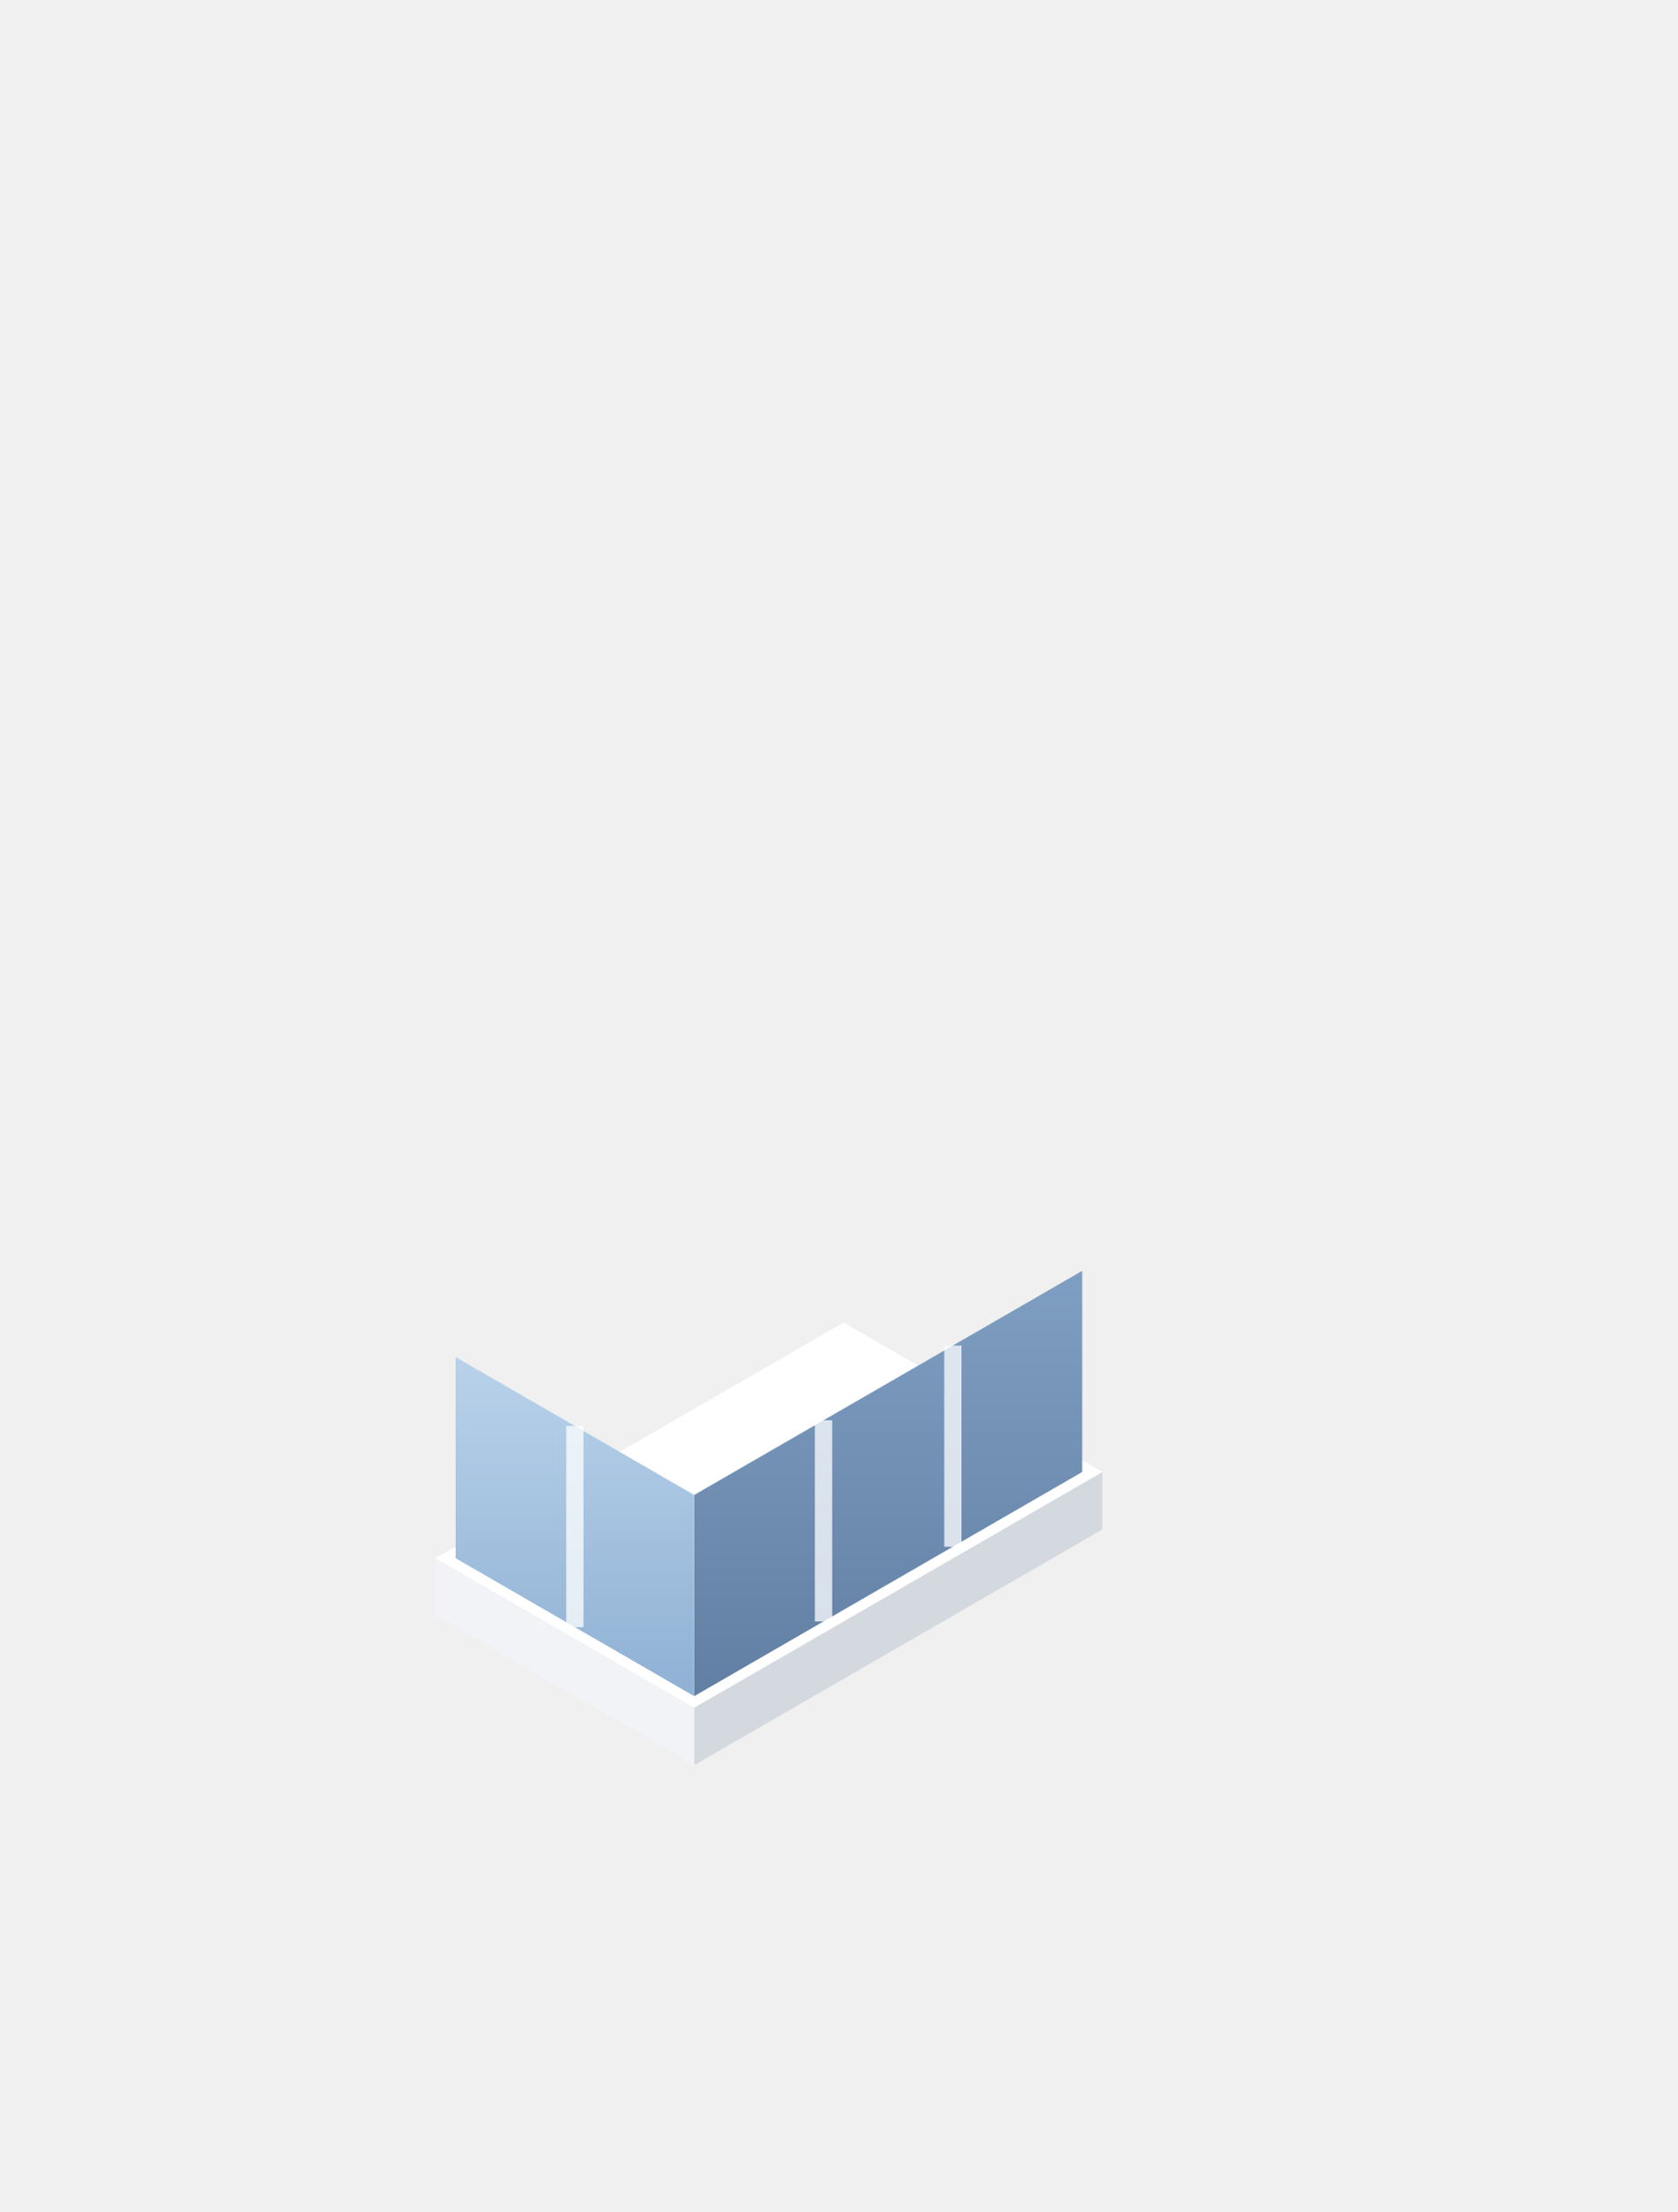
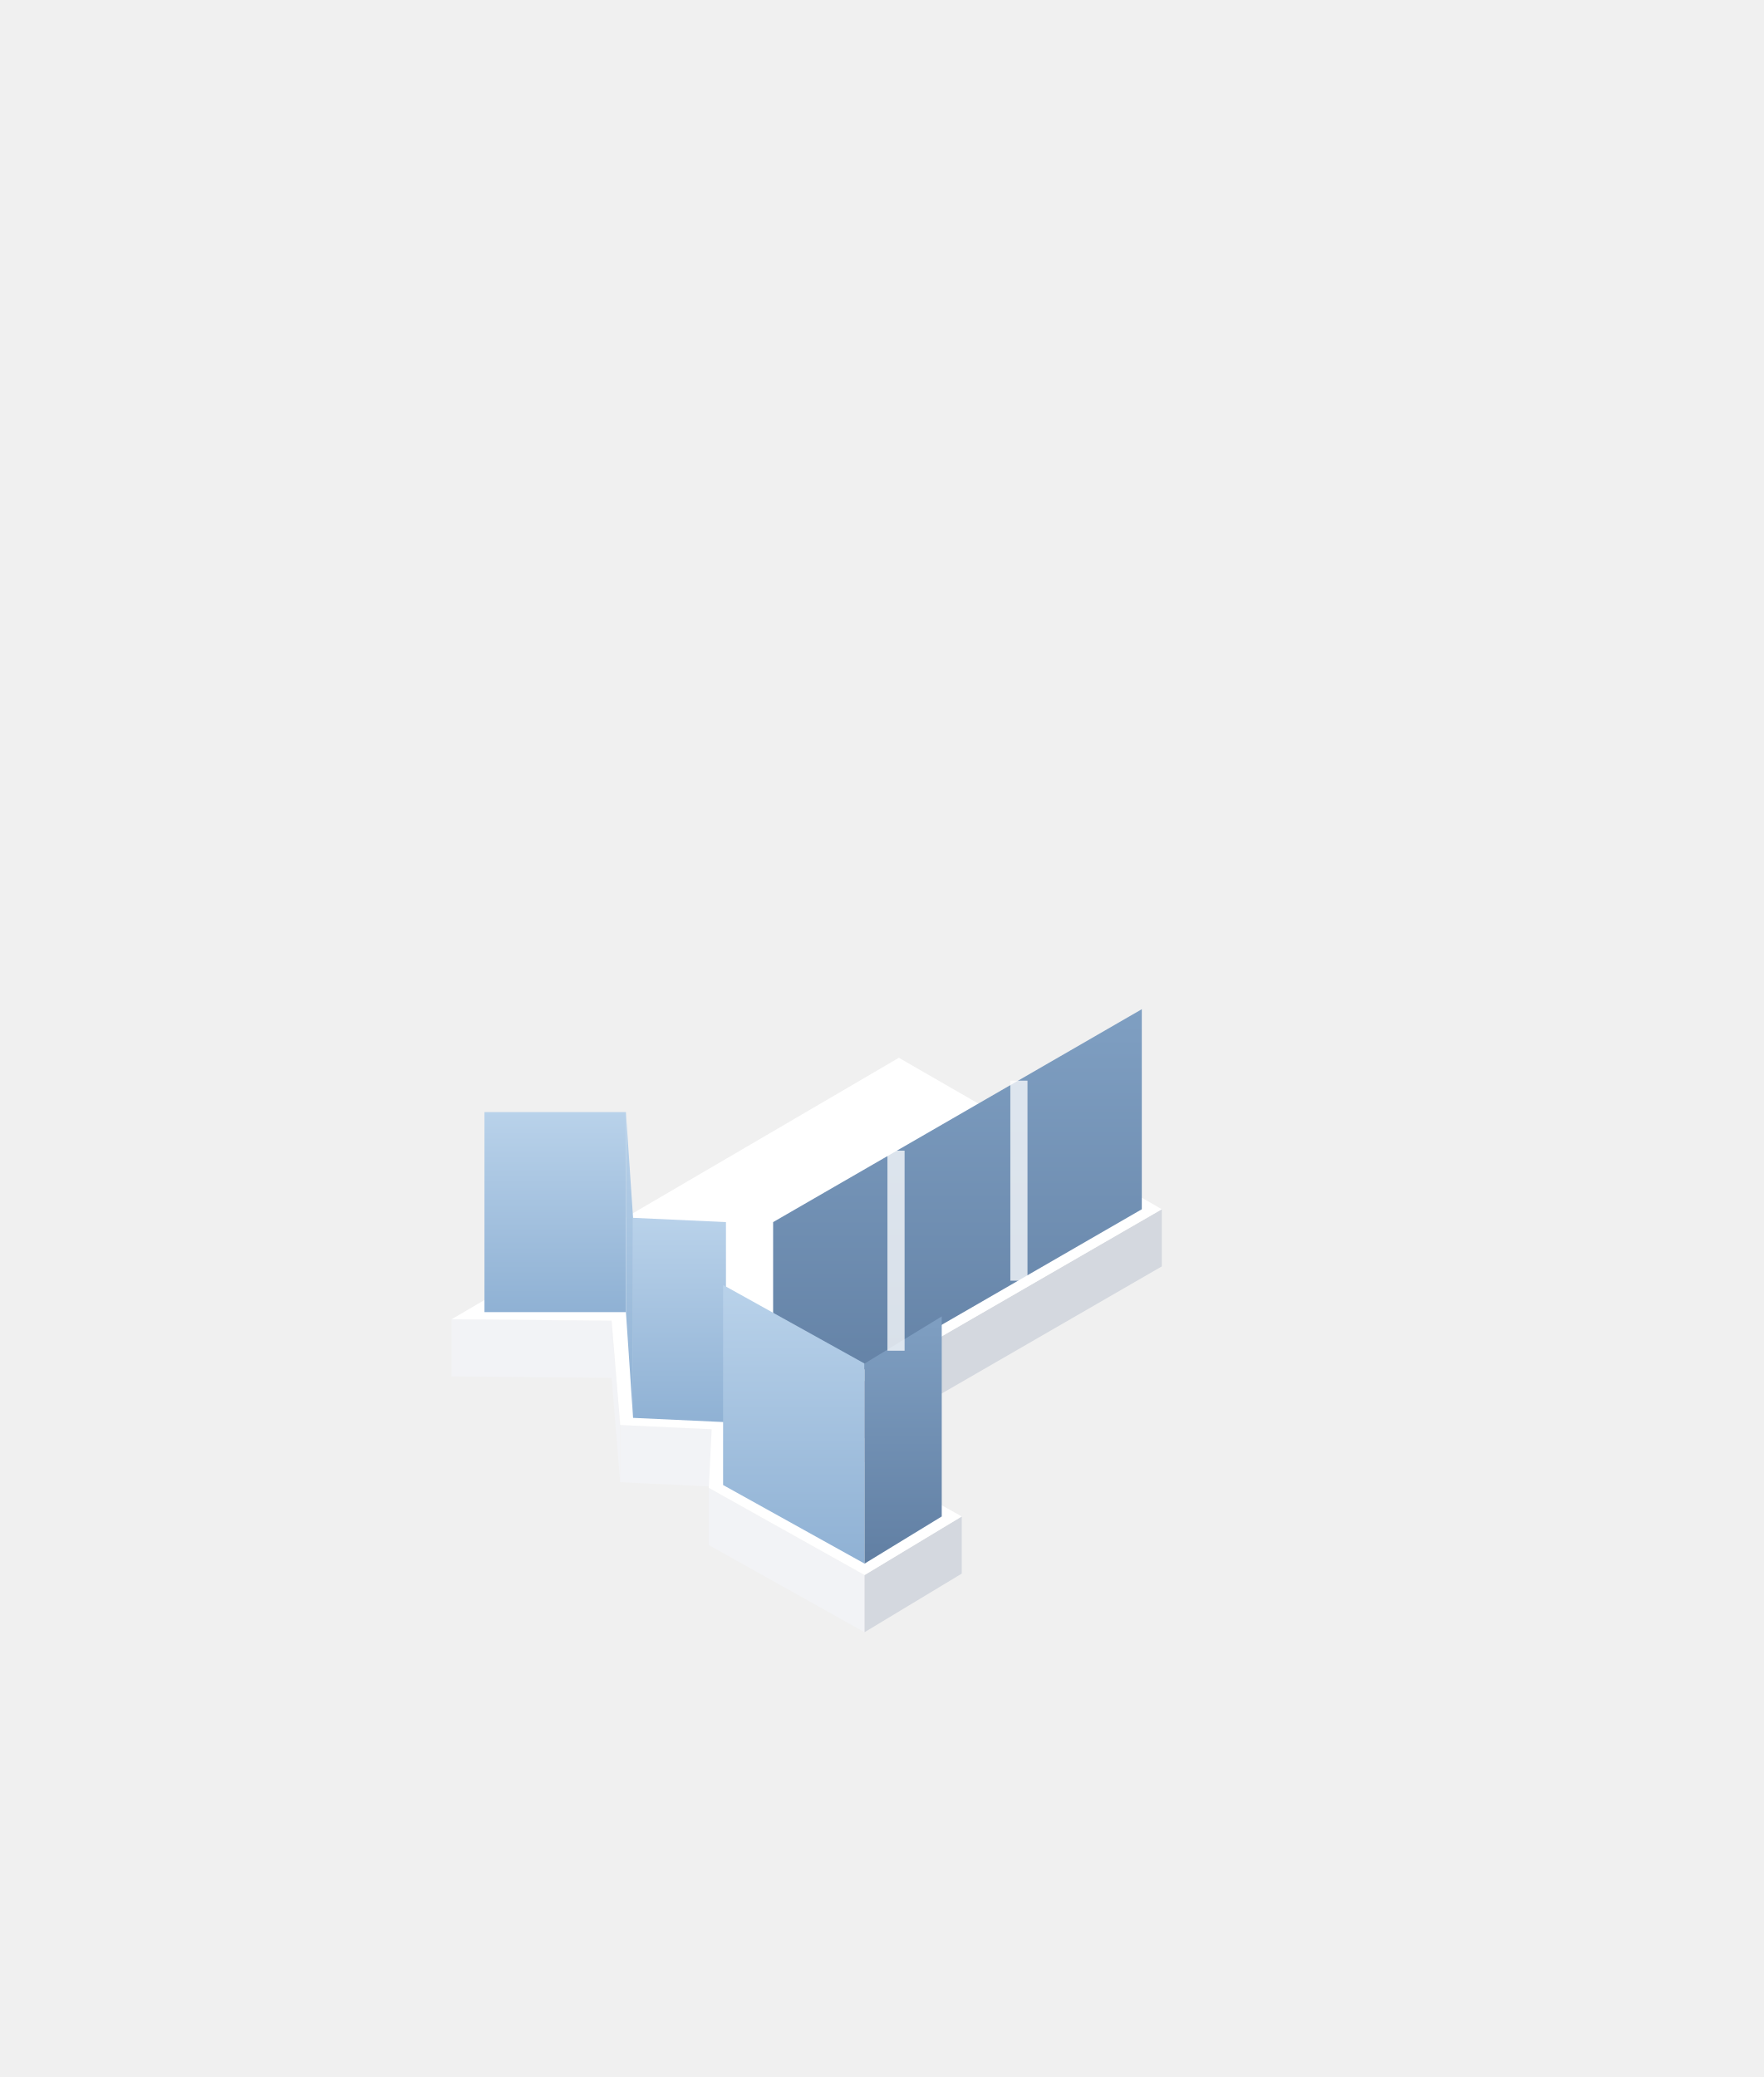
- <svg xmlns="http://www.w3.org/2000/svg" viewBox="70 -73.5 116.7 153.8" width="233.3" height="307.6">
+ <svg xmlns="http://www.w3.org/2000/svg" viewBox="66.1 -55.9 123.4 145.3" width="246.7" height="290.6">
  <defs>
    <linearGradient id="iso-glass-l" x1="0" y1="0" x2="0" y2="1">
      <stop offset="0" stop-color="#B9D2EA" />
      <stop offset="1" stop-color="#8FB1D4" />
    </linearGradient>
    <linearGradient id="iso-glass-r" x1="0" y1="0" x2="0" y2="1">
      <stop offset="0" stop-color="#7F9FC2" />
      <stop offset="1" stop-color="#617FA3" />
    </linearGradient>
  </defs>
-   <polygon points="146.7,32.9 118.3,49.3 118.3,45.3 146.7,28.9" fill="#D4D8DF" />
-   <polygon points="118.3,49.3 100.3,38.9 100.3,34.9 118.3,45.3" fill="#F2F3F6" />
-   <polygon points="128.7,18.5 146.7,28.9 118.3,45.3 100.3,34.9" fill="#FFFFFF" />
-   <polygon points="145.3,28.9 118.3,44.5 118.3,30.5 145.3,14.9" fill="url(#iso-glass-r)" />
-   <polygon points="118.3,44.5 101.7,34.9 101.7,20.9 118.3,30.5" fill="url(#iso-glass-l)" />
-   <path d="M136.3 34.1V20.1M127.3 39.3V25.3M110 39.7V25.7" stroke="#FFFFFF" stroke-width="1.2" opacity="0.75" />
+   <polygon points="147.4,32.7 121.6,47.6 121.6,43.6 147.4,28.7" fill="#D4D8DF" />
+   <polygon points="108.9,40.5 97.7,40.4 97.7,36.4 108.9,36.5" fill="#F2F3F6" />
+   <polygon points="109.5,47.8 108.9,40.5 108.9,36.5 109.5,43.8" fill="#F2F3F6" />
+   <polygon points="115.9,48.1 109.5,47.8 109.5,43.8 115.9,44.1" fill="#F2F3F6" />
+   <polygon points="126.6,58.3 115.7,52.2 115.7,48.2 126.6,54.3" fill="#F2F3F6" />
+   <polygon points="133.4,54.2 126.6,58.3 126.6,54.3 133.4,50.2" fill="#D4D8DF" />
+   <polygon points="115.9,44.1 109.5,43.8 108.9,36.5 97.7,36.4 129,18.1 147.4,28.7 121.6,43.6 133.4,50.2 126.6,54.3 115.7,48.2" fill="#FFFFFF" />
+   <polygon points="109.9,35.9 100,35.9 100,21.9 109.9,21.9" fill="url(#iso-glass-l)" />
+   <polygon points="146,28.7 120.2,43.6 120.2,29.6 146,14.7" fill="url(#iso-glass-r)" />
+   <polygon points="110.4,43.3 109.9,35.9 109.9,21.9 110.4,29.3" fill="url(#iso-glass-l)" />
+   <polygon points="116.9,43.6 110.4,43.3 110.4,29.3 116.9,29.6" fill="url(#iso-glass-l)" />
+   <polygon points="126.6,53.5 116.7,48 116.7,34 126.6,39.5" fill="url(#iso-glass-l)" />
+   <polygon points="132,50.2 126.6,53.5 126.6,39.5 132,36.2" fill="url(#iso-glass-r)" />
+   <path d="M137.4 33.7V19.7M128.8 38.6V24.6" stroke="#FFFFFF" stroke-width="1.2" opacity="0.75" />
</svg>
